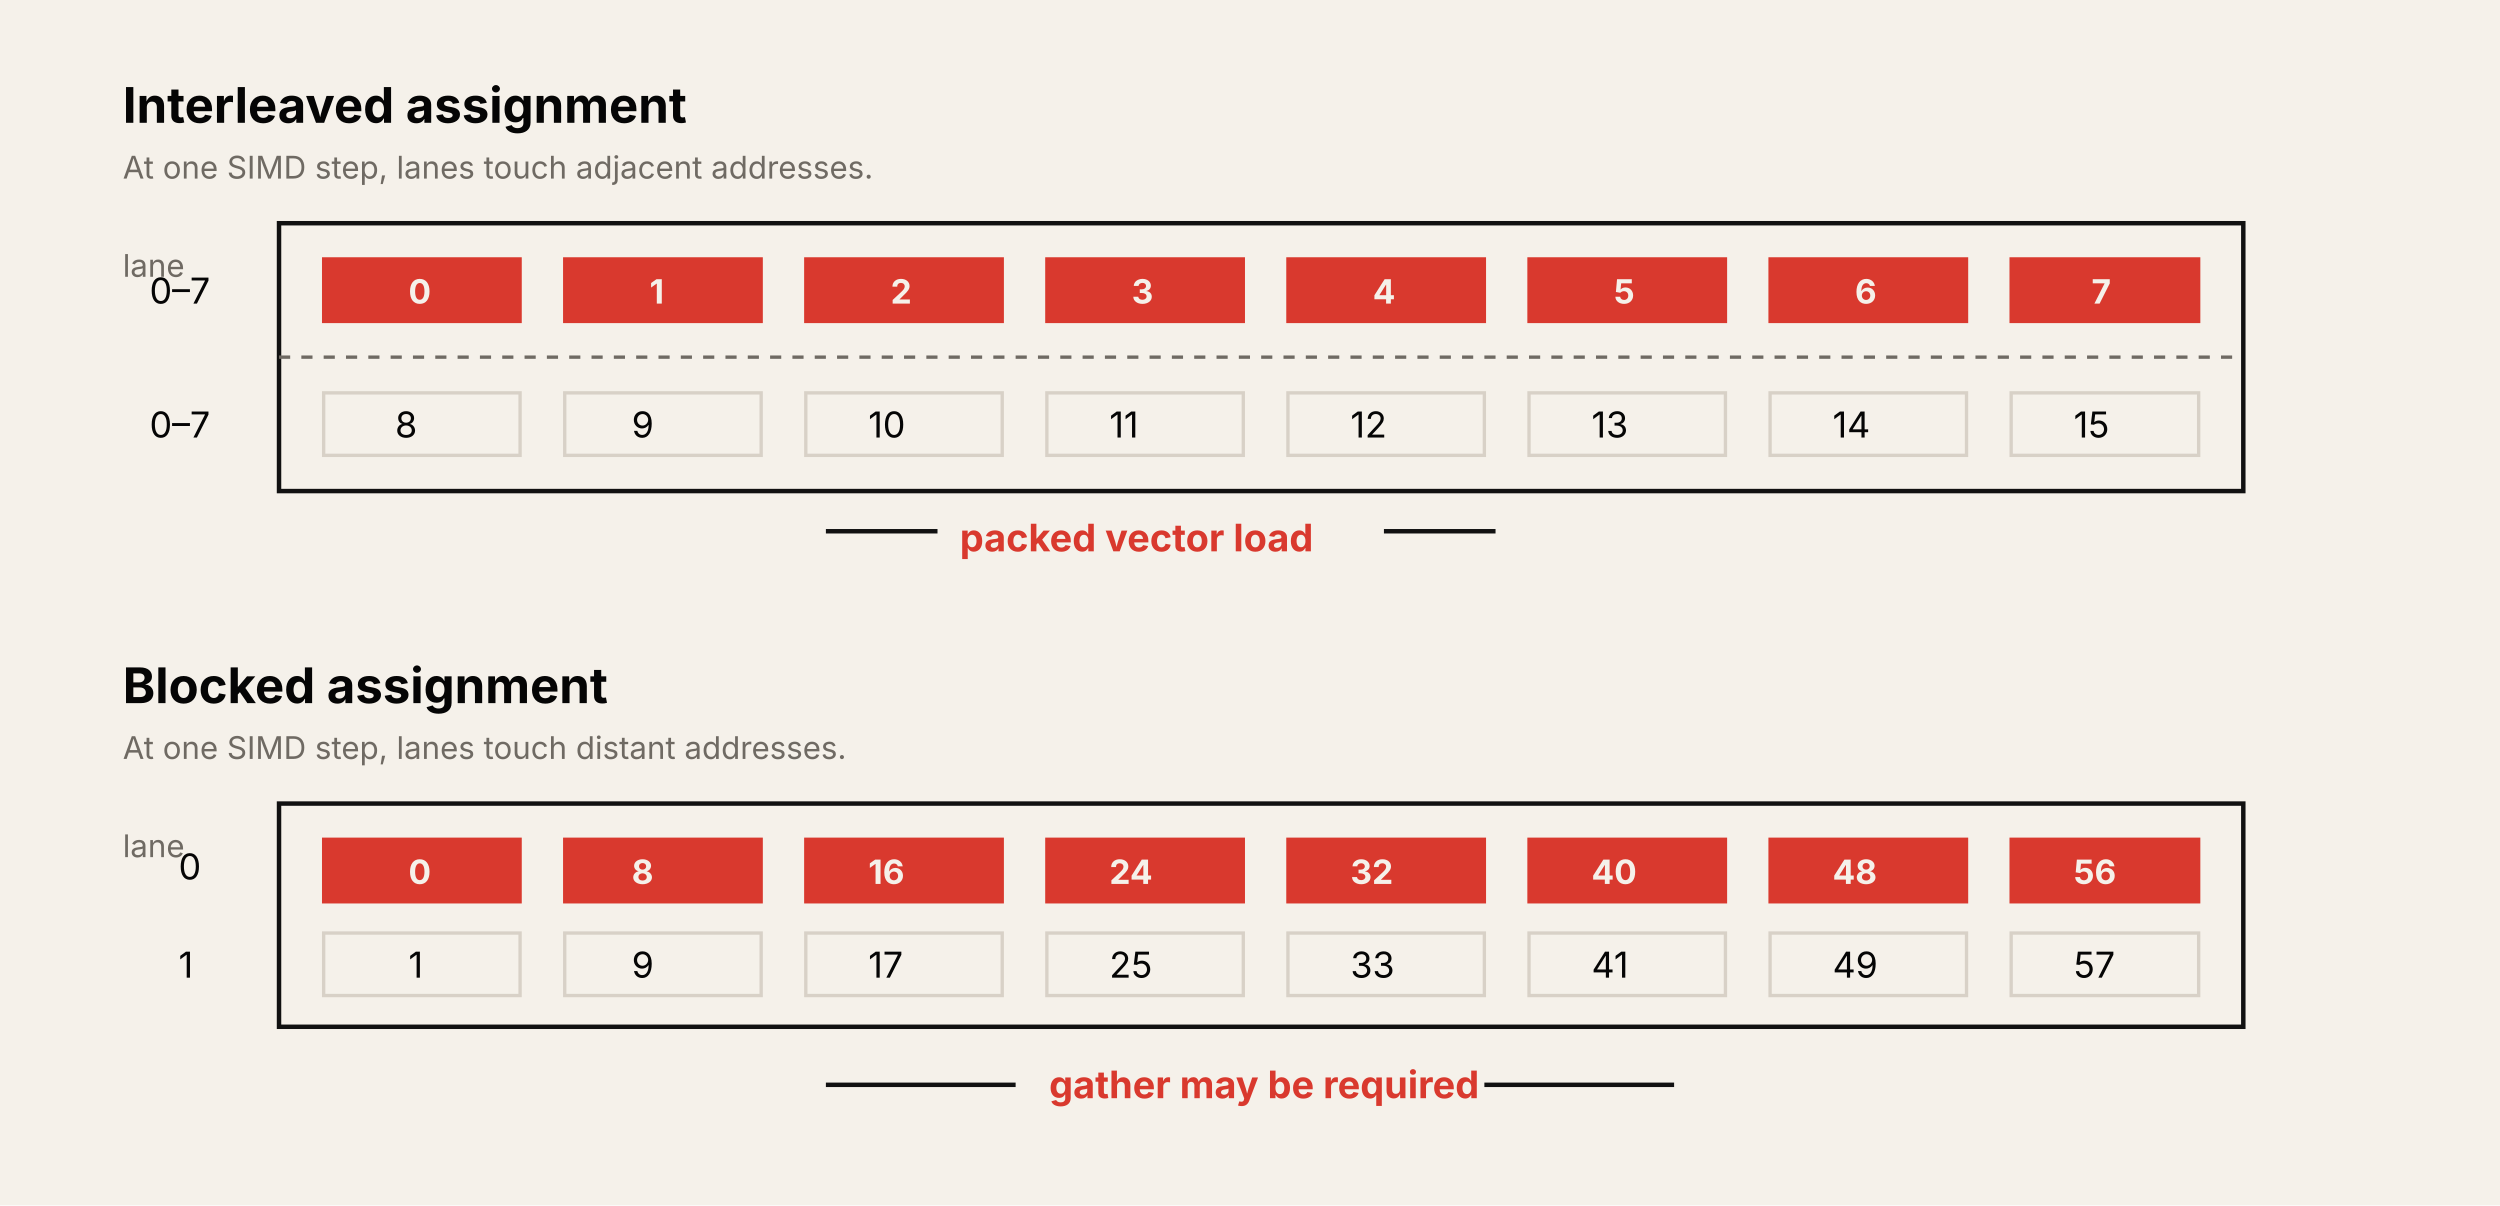
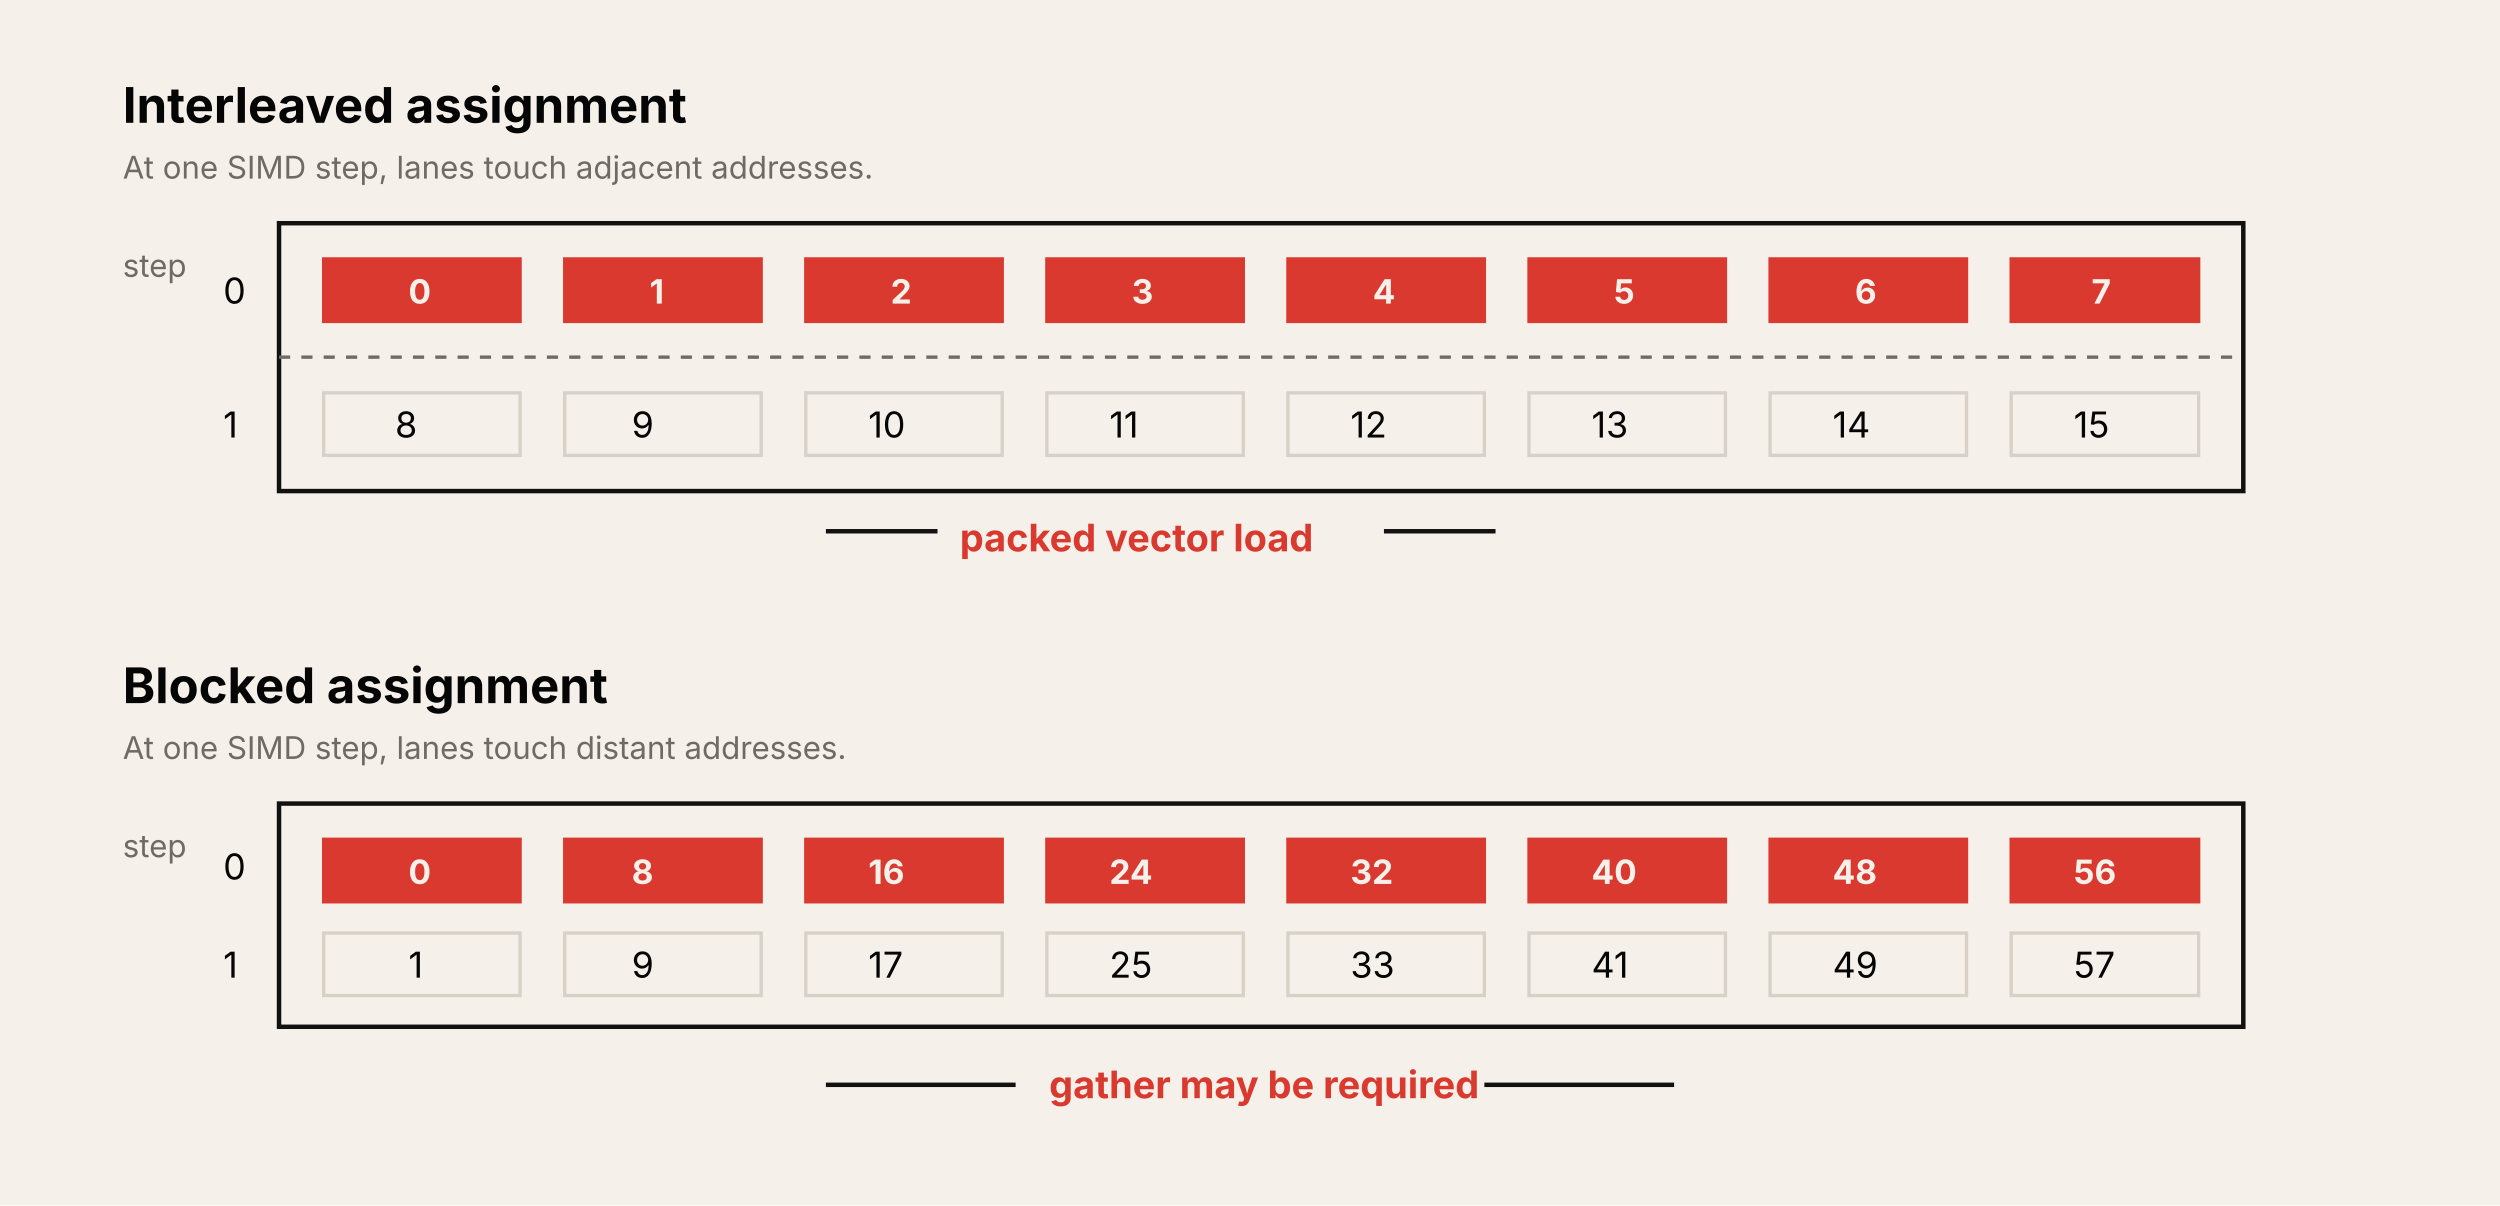
<svg xmlns="http://www.w3.org/2000/svg" viewBox="0 0 1120 540" role="img" aria-labelledby="title desc">
  <style>
    .bg { fill: #F5F1EA; }
    .frame { fill: none; stroke: #111111; stroke-width: 2; }
    .cell { fill: none; stroke: #D8D1C7; stroke-width: 1.5; }
    .active { fill: #D9392E; stroke: #D9392E; stroke-width: 1.5; }
    .line { fill: none; stroke: #111111; stroke-width: 2; }
    .dash { fill: none; stroke: #6F6A63; stroke-width: 1.5; stroke-dasharray: 5 5; }
    .text { fill: #050505; font-family: Inter, Arial, sans-serif; font-size: 16px; }
    .label { fill: #050505; font-family: Inter, Arial, sans-serif; font-size: 22px; font-weight: 700; }
    .small { fill: #6F6A63; font-family: Inter, Arial, sans-serif; font-size: 14px; }
    .white { fill: #F5F1EA; font-family: Inter, Arial, sans-serif; font-size: 15px; font-weight: 700; }
    .key { fill: #D9392E; font-family: Inter, Arial, sans-serif; font-size: 17px; font-weight: 700; }
  </style>
  <rect class="bg" width="1120" height="540" />
  <text class="label" x="55" y="55">Interleaved assignment</text>
  <text class="small" x="55" y="80">At one SIMD step, lanes touch adjacent addresses.</text>
-   <text class="small" x="55" y="124">lane</text>
+   <text class="small" x="55" y="124">step</text>
  <g transform="translate(125 100)">
    <rect class="frame" x="0" y="0" width="880" height="120" />
    <line class="dash" x1="0" y1="60" x2="880" y2="60" />
-     <text class="text" x="-58" y="36">0–7</text>
-     <text class="text" x="-58" y="96">0–7</text>
+     <text class="text" x="-25" y="36">0</text>
+     <text class="text" x="-25" y="96">1</text>
    <g>
      <rect class="active" x="20" y="16" width="88" height="28" />
      <rect class="active" x="128" y="16" width="88" height="28" />
      <rect class="active" x="236" y="16" width="88" height="28" />
      <rect class="active" x="344" y="16" width="88" height="28" />
      <rect class="active" x="452" y="16" width="88" height="28" />
      <rect class="active" x="560" y="16" width="88" height="28" />
      <rect class="active" x="668" y="16" width="88" height="28" />
      <rect class="active" x="776" y="16" width="84" height="28" />
      <text class="white" x="58" y="36">0</text>
      <text class="white" x="166" y="36">1</text>
      <text class="white" x="274" y="36">2</text>
      <text class="white" x="382" y="36">3</text>
      <text class="white" x="490" y="36">4</text>
      <text class="white" x="598" y="36">5</text>
      <text class="white" x="706" y="36">6</text>
      <text class="white" x="812" y="36">7</text>
    </g>
    <g>
      <rect class="cell" x="20" y="76" width="88" height="28" />
      <rect class="cell" x="128" y="76" width="88" height="28" />
      <rect class="cell" x="236" y="76" width="88" height="28" />
      <rect class="cell" x="344" y="76" width="88" height="28" />
      <rect class="cell" x="452" y="76" width="88" height="28" />
      <rect class="cell" x="560" y="76" width="88" height="28" />
      <rect class="cell" x="668" y="76" width="88" height="28" />
      <rect class="cell" x="776" y="76" width="84" height="28" />
      <text class="text" x="52" y="96">8</text>
      <text class="text" x="158" y="96">9</text>
      <text class="text" x="264" y="96">10</text>
      <text class="text" x="372" y="96">11</text>
      <text class="text" x="480" y="96">12</text>
      <text class="text" x="588" y="96">13</text>
      <text class="text" x="696" y="96">14</text>
      <text class="text" x="804" y="96">15</text>
    </g>
  </g>
  <text class="key" x="430" y="247">packed vector load</text>
  <path class="line" d="M370 238 H420" />
  <path class="line" d="M620 238 H670" />
  <text class="label" x="55" y="315">Blocked assignment</text>
  <text class="small" x="55" y="340">At one SIMD step, lanes touch distant addresses.</text>
-   <text class="small" x="55" y="384">lane</text>
+   <text class="small" x="55" y="384">step</text>
  <g transform="translate(125 360)">
    <rect class="frame" x="0" y="0" width="880" height="100" />
-     <text class="text" x="-45" y="34">0</text>
-     <text class="text" x="-45" y="78">1</text>
+     <text class="text" x="-25" y="34">0</text>
+     <text class="text" x="-25" y="78">1</text>
    <rect class="active" x="20" y="16" width="88" height="28" />
    <rect class="active" x="128" y="16" width="88" height="28" />
    <rect class="active" x="236" y="16" width="88" height="28" />
    <rect class="active" x="344" y="16" width="88" height="28" />
    <rect class="active" x="452" y="16" width="88" height="28" />
    <rect class="active" x="560" y="16" width="88" height="28" />
    <rect class="active" x="668" y="16" width="88" height="28" />
    <rect class="active" x="776" y="16" width="84" height="28" />
    <text class="white" x="58" y="36">0</text>
    <text class="white" x="158" y="36">8</text>
    <text class="white" x="264" y="36">16</text>
    <text class="white" x="372" y="36">24</text>
    <text class="white" x="480" y="36">32</text>
    <text class="white" x="588" y="36">40</text>
    <text class="white" x="696" y="36">48</text>
    <text class="white" x="804" y="36">56</text>
    <rect class="cell" x="20" y="58" width="88" height="28" />
    <rect class="cell" x="128" y="58" width="88" height="28" />
    <rect class="cell" x="236" y="58" width="88" height="28" />
    <rect class="cell" x="344" y="58" width="88" height="28" />
    <rect class="cell" x="452" y="58" width="88" height="28" />
    <rect class="cell" x="560" y="58" width="88" height="28" />
    <rect class="cell" x="668" y="58" width="88" height="28" />
    <rect class="cell" x="776" y="58" width="84" height="28" />
    <text class="text" x="58" y="78">1</text>
    <text class="text" x="158" y="78">9</text>
    <text class="text" x="264" y="78">17</text>
    <text class="text" x="372" y="78">25</text>
    <text class="text" x="480" y="78">33</text>
    <text class="text" x="588" y="78">41</text>
    <text class="text" x="696" y="78">49</text>
    <text class="text" x="804" y="78">57</text>
  </g>
  <path class="line" d="M370 486 H455" />
  <path class="line" d="M665 486 H750" />
  <text class="key" x="470" y="492">gather may be required</text>
</svg>
